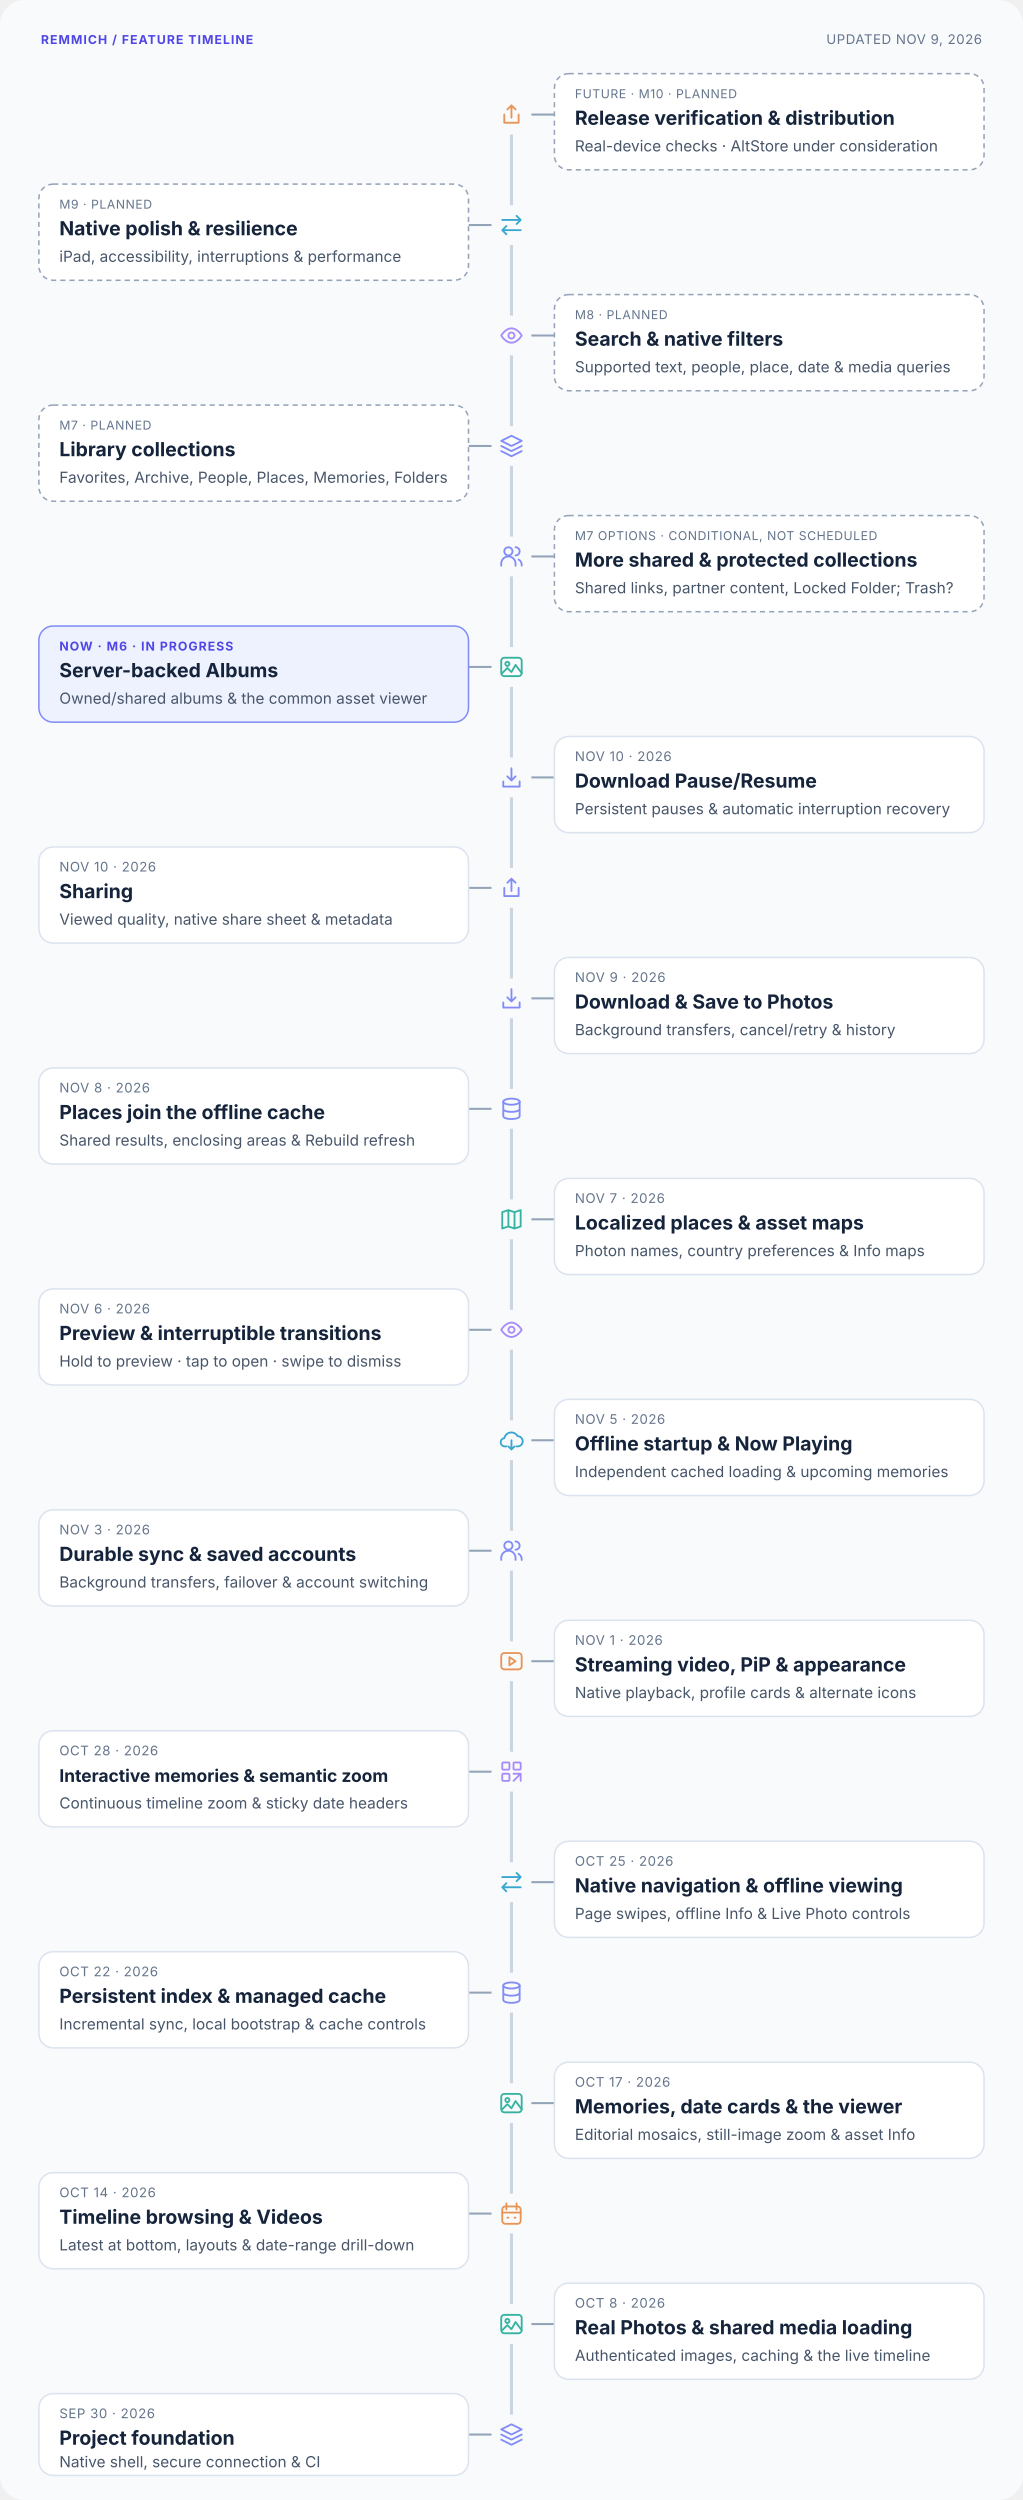
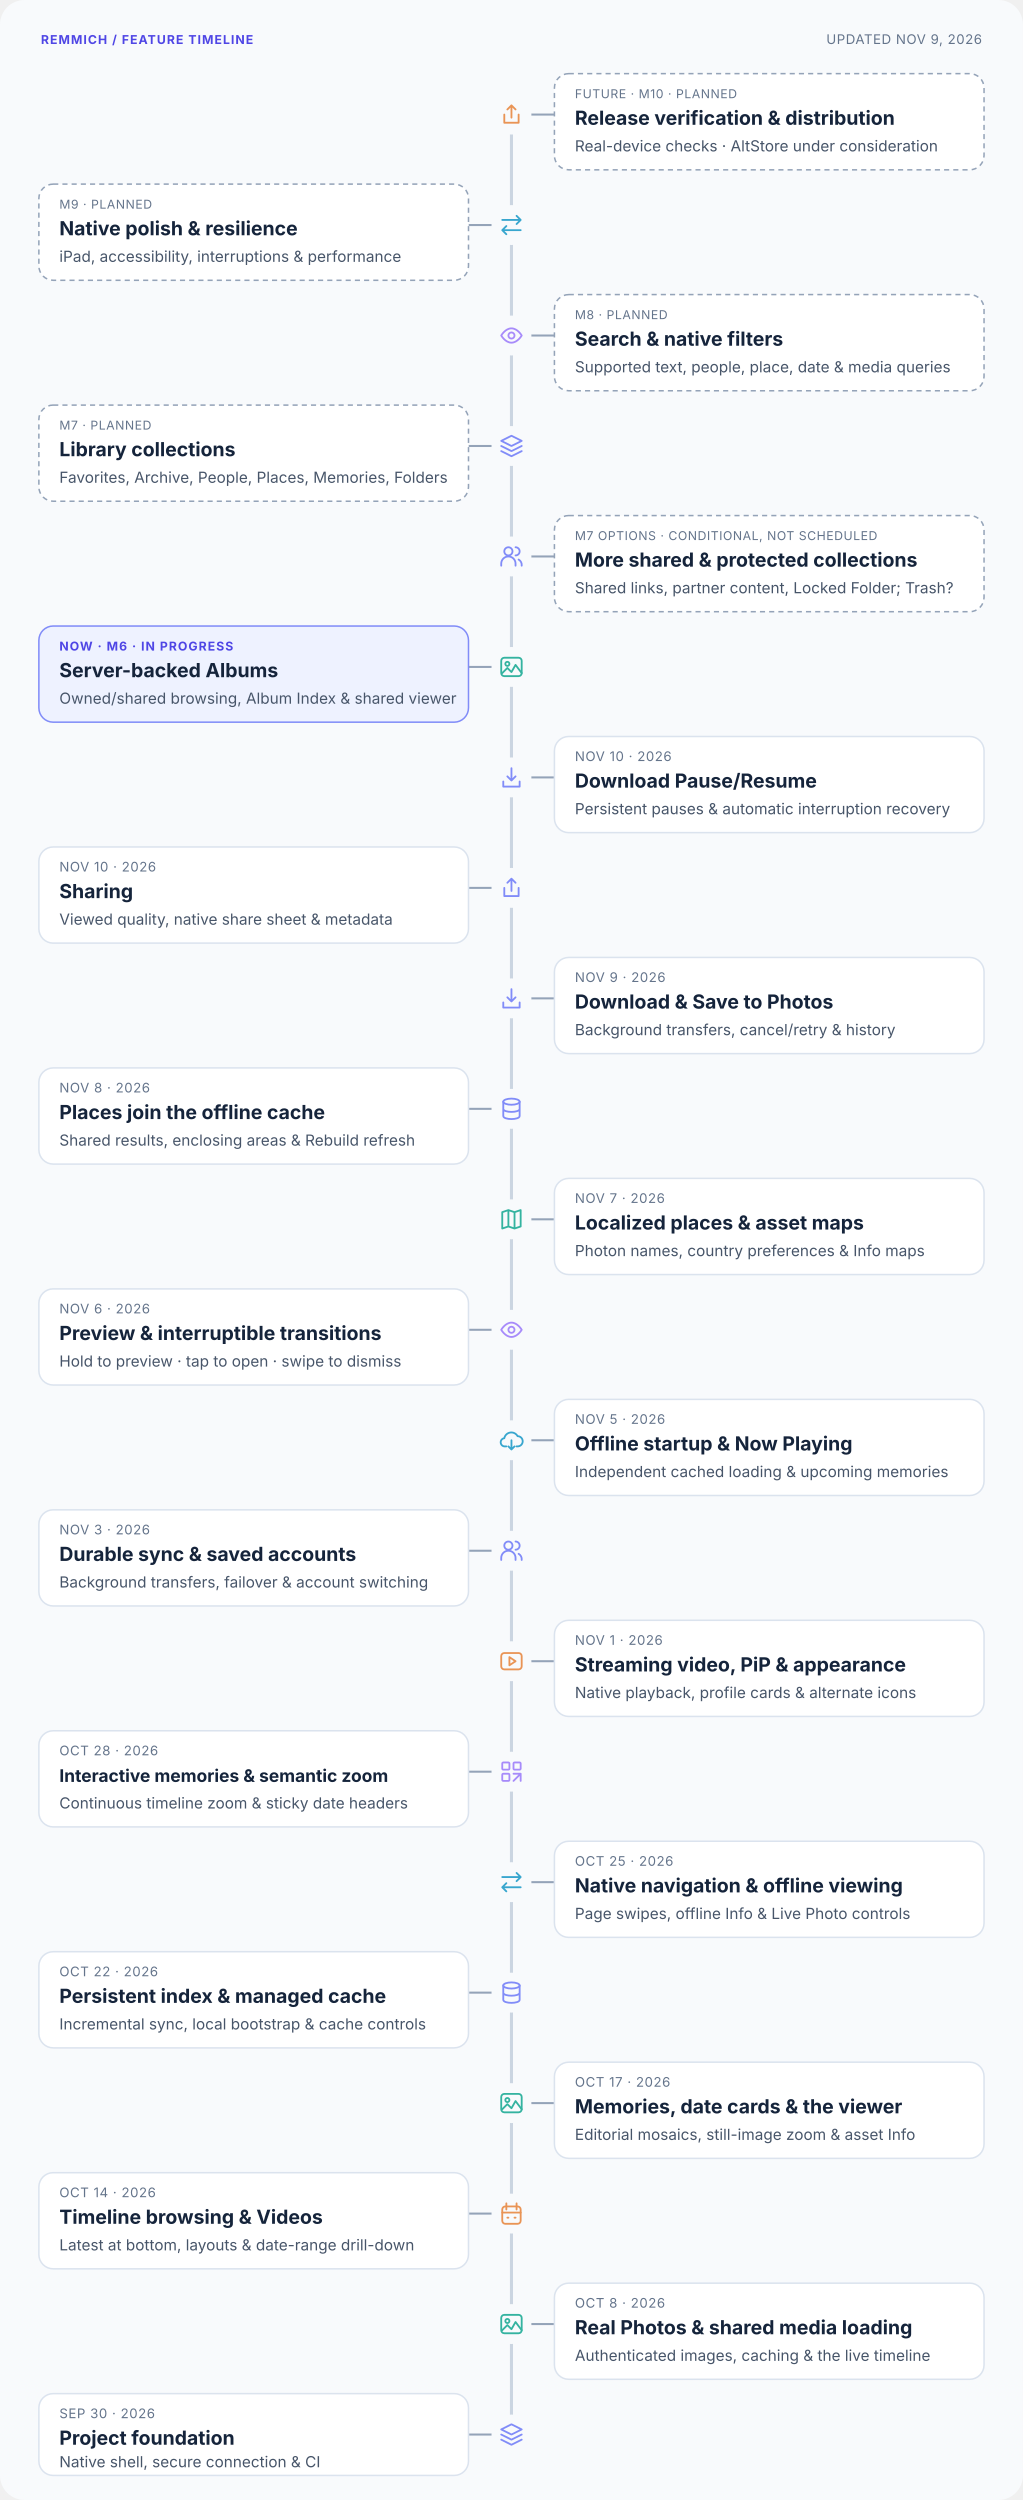
<svg xmlns="http://www.w3.org/2000/svg" width="1000" height="2444" viewBox="0 0 1000 2444" role="img" aria-labelledby="title desc">
  <style>
    .bg{fill:#f8fafc}.card{fill:#fff;stroke:#dbe3ee;stroke-width:1.5}.now{fill:#eef2ff;stroke:#818cf8;stroke-width:1.5}
    .spine{fill:none;stroke:#cbd5e1;stroke-width:3}.branch{stroke:#94a3b8;stroke-width:2}.dot{fill:#6366f1;stroke:#f8fafc;stroke-width:5}
    text{font-family:-apple-system,BlinkMacSystemFont,"Segoe UI",sans-serif;fill:#15243b}.date{font-size:13px;fill:#64748b;letter-spacing:.5px}.heading{font-size:19px;font-weight:650}.body{font-size:15px;fill:#475569}.label{font-size:12px;fill:#4f46e5;font-weight:700;letter-spacing:1px}
    @media(prefers-color-scheme:dark){.bg{fill:#0f172a}.card{fill:#172237;stroke:#334155}.now{fill:#23264b;stroke:#818cf8}.spine{stroke:#475569}.branch{stroke:#64748b}.dot{stroke:#0f172a}text{fill:#f1f5f9}.body{fill:#cbd5e1}.date{fill:#94a3b8}.label{fill:#a5b4fc}}
  </style>
  <style>
    .planned{fill:#fff;stroke:#94a3b8;stroke-width:1.5;stroke-dasharray:5 4}.dot{fill:#f8fafc;r:17px}
    .future-heading{font-size:19px;font-weight:650}.future-label{font-size:12px;fill:#64748b;letter-spacing:.5px}
    @media(prefers-color-scheme:dark){.planned{fill:#172237;stroke:#64748b}.dot{fill:#0f172a}.future-label{fill:#94a3b8}}
  </style>
  <defs>
    <g id="export" fill="none" stroke="currentColor" stroke-width="1.8" stroke-linecap="round" stroke-linejoin="round">
      <path d="M12 15V3m-4 4 4-4 4 4M5 12v8h14v-8" />
    </g>
    <g id="download" fill="none" stroke="currentColor" stroke-width="1.8" stroke-linecap="round" stroke-linejoin="round">
      <path d="M12 3v12m-4-4 4 4 4-4M4 16v5h16v-5" />
    </g>
    <g id="cache" fill="none" stroke="currentColor" stroke-width="1.8" stroke-linecap="round" stroke-linejoin="round">
      <ellipse cx="12" cy="5" rx="8" ry="3" />
      <path d="M4 5v14c0 4 16 4 16 0V5M4 12c0 4 16 4 16 0" />
    </g>
    <g id="map" fill="none" stroke="currentColor" stroke-width="1.8" stroke-linecap="round" stroke-linejoin="round">
      <path d="m3 5 6-2 6 2 6-2v16l-6 2-6-2-6 2V5Zm6-2v16m6-14v16" />
    </g>
    <g id="preview" fill="none" stroke="currentColor" stroke-width="1.8" stroke-linecap="round" stroke-linejoin="round">
      <path d="M2 12s4-7 10-7 10 7 10 7-4 7-10 7S2 12 2 12Z" />
      <circle cx="12" cy="12" r="3" />
    </g>
    <g id="offline" fill="none" stroke="currentColor" stroke-width="1.8" stroke-linecap="round" stroke-linejoin="round">
      <path d="M7 18H6a4 4 0 0 1-1-8 7 7 0 0 1 13-2 5 5 0 0 1 0 10h-1M12 12v9m-3-3 3 3 3-3" />
    </g>
    <g id="accounts" fill="none" stroke="currentColor" stroke-width="1.8" stroke-linecap="round" stroke-linejoin="round">
      <circle cx="9" cy="7" r="4" />
      <path d="M2 21v-2a7 7 0 0 1 14 0v2M16 3a4 4 0 0 1 0 8m3 4a6 6 0 0 1 3 6" />
    </g>
    <g id="video" fill="none" stroke="currentColor" stroke-width="1.8" stroke-linecap="round" stroke-linejoin="round">
      <rect x="2" y="4" width="20" height="16" rx="3" />
      <path d="m10 8 6 4-6 4V8Z" />
    </g>
    <g id="zoom" fill="none" stroke="currentColor" stroke-width="1.8" stroke-linecap="round" stroke-linejoin="round">
      <rect x="3" y="3" width="7" height="7" rx="1" />
      <rect x="14" y="3" width="7" height="7" rx="1" />
      <rect x="3" y="14" width="7" height="7" rx="1" />
      <path d="M14 14h7v7m0-7-7 7" />
    </g>
    <g id="navigation" fill="none" stroke="currentColor" stroke-width="1.8" stroke-linecap="round" stroke-linejoin="round">
      <path d="M3 7h18m-4-4 4 4-4 4M21 17H3m4-4-4 4 4 4" />
    </g>
    <g id="photo" fill="none" stroke="currentColor" stroke-width="1.8" stroke-linecap="round" stroke-linejoin="round">
      <rect x="2" y="3" width="20" height="18" rx="3" />
      <circle cx="8" cy="9" r="2" />
      <path d="m3 18 5-5 4 4 4-7 6 8" />
    </g>
    <g id="calendar" fill="none" stroke="currentColor" stroke-width="1.8" stroke-linecap="round" stroke-linejoin="round">
      <rect x="3" y="5" width="18" height="17" rx="3" />
      <path d="M7 2v6m10-6v6M3 11h18m-13 5h1m6 0h1" />
    </g>
    <g id="foundation" fill="none" stroke="currentColor" stroke-width="1.8" stroke-linecap="round" stroke-linejoin="round">
      <path d="m12 2 10 5-10 5L2 7l10-5Zm-10 10 10 5 10-5M2 17l10 5 10-5" />
    </g>
  </defs>
  <rect class="bg" width="1000" height="2444" rx="24" />
  <text x="40" y="43" class="label">REMMICH / FEATURE TIMELINE</text>
  <text x="960" y="43" text-anchor="end" class="date">UPDATED NOV 9, 2026</text>
  <path class="spine" d="M500 112V2380" />
  <path class="branch" d="M500 112H542" />
  <circle class="dot" cx="500" cy="112" r="8" />
  <rect class="planned" x="542" y="72" width="420" height="94" rx="14" />
  <use href="#export" transform="translate(488 100)" style="color:#e99455" />
  <text x="562" y="96" class="future-label">FUTURE · M10 · PLANNED</text>
  <text x="562" y="122" class="future-heading">Release verification &amp; distribution</text>
  <text x="562" y="148" class="body">Real-device checks · AltStore under consideration</text>
  <path class="branch" d="M458 220H500" />
  <circle class="dot" cx="500" cy="220" r="17" />
  <use href="#navigation" transform="translate(488 208)" style="color:#38a6ce" />
  <rect class="planned" x="38" y="180" width="420" height="94" rx="14" />
  <text x="58" y="204" class="future-label">M9 · PLANNED</text>
  <text x="58" y="230" class="future-heading">Native polish &amp; resilience</text>
  <text x="58" y="256" class="body">iPad, accessibility, interruptions &amp; performance</text>
  <path class="branch" d="M500 328H542" />
  <circle class="dot" cx="500" cy="328" r="17" />
  <use href="#preview" transform="translate(488 316)" style="color:#a78bfa" />
  <rect class="planned" x="542" y="288" width="420" height="94" rx="14" />
  <text x="562" y="312" class="future-label">M8 · PLANNED</text>
  <text x="562" y="338" class="future-heading">Search &amp; native filters</text>
  <text x="562" y="364" class="body">Supported text, people, place, date &amp; media queries</text>
  <path class="branch" d="M458 436H500" />
  <circle class="dot" cx="500" cy="436" r="17" />
  <use href="#foundation" transform="translate(488 424)" style="color:#818cf8" />
  <rect class="planned" x="38" y="396" width="420" height="94" rx="14" />
  <text x="58" y="420" class="future-label">M7 · PLANNED</text>
  <text x="58" y="446" class="future-heading">Library collections</text>
  <text x="58" y="472" class="body">Favorites, Archive, People, Places, Memories, Folders</text>
  <path class="branch" d="M500 544H542" />
  <circle class="dot" cx="500" cy="544" r="17" />
  <use href="#accounts" transform="translate(488 532)" style="color:#818cf8" />
  <rect class="planned" x="542" y="504" width="420" height="94" rx="14" />
  <text x="562" y="528" class="future-label">M7 OPTIONS · CONDITIONAL, NOT SCHEDULED</text>
  <text x="562" y="554" class="future-heading">More shared &amp; protected collections</text>
  <text x="562" y="580" class="body">Shared links, partner content, Locked Folder; Trash?</text>
  <path class="branch" d="M458 652H500" />
  <circle class="dot" cx="500" cy="652" r="17" />
  <use href="#photo" transform="translate(488 640)" style="color:#34b3a0" />
  <rect class="now" x="38" y="612" width="420" height="94" rx="14" />
  <text x="58" y="636" class="label">NOW · M6 · IN PROGRESS</text>
  <text x="58" y="662" class="future-heading">Server-backed Albums</text>
-   <text x="58" y="688" class="body">Owned/shared albums &amp; the common asset viewer</text>
+   <text x="58" y="688" class="body">Owned/shared browsing, Album Index &amp; shared viewer</text>
  <path class="branch" d="M500 760H542" />
  <circle class="dot" cx="500" cy="760" r="17" />
  <use href="#download" transform="translate(488 748)" style="color:#818cf8" />
  <rect class="card" x="542" y="720" width="420" height="94" rx="14" />
  <text x="562" y="744" class="date">NOV 10 · 2026</text>
  <text x="562" y="770" class="heading">Download Pause/Resume</text>
  <text x="562" y="796" class="body">Persistent pauses &amp; automatic interruption recovery</text>
  <path class="branch" d="M458 868H500" />
  <circle class="dot" cx="500" cy="868" r="17" />
  <rect class="card" x="38" y="828" width="420" height="94" rx="14" />
  <use href="#export" transform="translate(488 856)" style="color:#818cf8" />
  <text x="58" y="852" class="date">NOV 10 · 2026</text>
  <text x="58" y="878" class="heading">Sharing</text>
  <text x="58" y="904" class="body">Viewed quality, native share sheet &amp; metadata</text>
  <path class="branch" d="M500 976H542" />
  <circle class="dot" cx="500" cy="976" r="17" />
  <rect class="card" x="542" y="936" width="420" height="94" rx="14" />
  <use href="#download" transform="translate(488 964)" style="color:#818cf8" />
  <text x="562" y="960" class="date">NOV 9 · 2026</text>
  <text x="562" y="986" class="heading">Download &amp; Save to Photos</text>
  <text x="562" y="1012" class="body">Background transfers, cancel/retry &amp; history</text>
  <g transform="translate(0 864)">
    <path class="branch" d="M458 220H500" />
    <circle class="dot" cx="500" cy="220" r="7" />
    <rect class="card" x="38" y="180" width="420" height="94" rx="14" />
    <use href="#cache" transform="translate(488 208)" style="color:#818cf8" />
    <text x="58" y="204" class="date">NOV 8 · 2026</text>
    <text x="58" y="230" class="heading">Places join the offline cache</text>
    <text x="58" y="256" class="body">Shared results, enclosing areas &amp; Rebuild refresh</text>
    <path class="branch" d="M500 328H542" />
    <circle class="dot" cx="500" cy="328" r="7" />
    <rect class="card" x="542" y="288" width="420" height="94" rx="14" />
    <use href="#map" transform="translate(488 316)" style="color:#34b3a0" />
    <text x="562" y="312" class="date">NOV 7 · 2026</text>
    <text x="562" y="338" class="heading">Localized places &amp; asset maps</text>
    <text x="562" y="364" class="body">Photon names, country preferences &amp; Info maps</text>
    <path class="branch" d="M458 436H500" />
    <circle class="dot" cx="500" cy="436" r="7" />
    <rect class="card" x="38" y="396" width="420" height="94" rx="14" />
    <use href="#preview" transform="translate(488 424)" style="color:#a78bfa" />
    <text x="58" y="420" class="date">NOV 6 · 2026</text>
    <text x="58" y="446" class="heading">Preview &amp; interruptible transitions</text>
    <text x="58" y="472" class="body">Hold to preview · tap to open · swipe to dismiss</text>
    <path class="branch" d="M500 544H542" />
    <circle class="dot" cx="500" cy="544" r="7" />
    <rect class="card" x="542" y="504" width="420" height="94" rx="14" />
    <use href="#offline" transform="translate(488 532)" style="color:#38a6ce" />
    <text x="562" y="528" class="date">NOV 5 · 2026</text>
    <text x="562" y="554" class="heading">Offline startup &amp; Now Playing</text>
    <text x="562" y="580" class="body">Independent cached loading &amp; upcoming memories</text>
    <path class="branch" d="M458 652H500" />
    <circle class="dot" cx="500" cy="652" r="7" />
    <rect class="card" x="38" y="612" width="420" height="94" rx="14" />
    <use href="#accounts" transform="translate(488 640)" style="color:#818cf8" />
    <text x="58" y="636" class="date">NOV 3 · 2026</text>
    <text x="58" y="662" class="heading">Durable sync &amp; saved accounts</text>
    <text x="58" y="688" class="body">Background transfers, failover &amp; account switching</text>
    <path class="branch" d="M500 760H542" />
    <circle class="dot" cx="500" cy="760" r="7" />
    <rect class="card" x="542" y="720" width="420" height="94" rx="14" />
    <use href="#video" transform="translate(488 748)" style="color:#e99455" />
    <text x="562" y="744" class="date">NOV 1 · 2026</text>
    <text x="562" y="770" class="heading">Streaming video, PiP &amp; appearance</text>
    <text x="562" y="796" class="body">Native playback, profile cards &amp; alternate icons</text>
    <path class="branch" d="M458 868H500" />
    <circle class="dot" cx="500" cy="868" r="7" />
    <rect class="card" x="38" y="828" width="420" height="94" rx="14" />
    <use href="#zoom" transform="translate(488 856)" style="color:#a78bfa" />
    <text x="58" y="852" class="date">OCT 28 · 2026</text>
    <text x="58" y="878" class="heading" font-size="17" style="font-size:17px">Interactive memories &amp; semantic zoom</text>
    <text x="58" y="904" class="body">Continuous timeline zoom &amp; sticky date headers</text>
    <path class="branch" d="M500 976H542" />
    <circle class="dot" cx="500" cy="976" r="7" />
    <rect class="card" x="542" y="936" width="420" height="94" rx="14" />
    <use href="#navigation" transform="translate(488 964)" style="color:#38a6ce" />
    <text x="562" y="960" class="date">OCT 25 · 2026</text>
    <text x="562" y="986" class="heading">Native navigation &amp; offline viewing</text>
    <text x="562" y="1012" class="body">Page swipes, offline Info &amp; Live Photo controls</text>
    <path class="branch" d="M458 1084H500" />
    <circle class="dot" cx="500" cy="1084" r="7" />
    <rect class="card" x="38" y="1044" width="420" height="94" rx="14" />
    <use href="#cache" transform="translate(488 1072)" style="color:#818cf8" />
    <text x="58" y="1068" class="date">OCT 22 · 2026</text>
    <text x="58" y="1094" class="heading">Persistent index &amp; managed cache</text>
    <text x="58" y="1120" class="body">Incremental sync, local bootstrap &amp; cache controls</text>
    <path class="branch" d="M500 1192H542" />
    <circle class="dot" cx="500" cy="1192" r="7" />
    <rect class="card" x="542" y="1152" width="420" height="94" rx="14" />
    <use href="#photo" transform="translate(488 1180)" style="color:#34b3a0" />
    <text x="562" y="1176" class="date">OCT 17 · 2026</text>
    <text x="562" y="1202" class="heading">Memories, date cards &amp; the viewer</text>
    <text x="562" y="1228" class="body">Editorial mosaics, still-image zoom &amp; asset Info</text>
    <path class="branch" d="M458 1300H500" />
    <circle class="dot" cx="500" cy="1300" r="7" />
    <rect class="card" x="38" y="1260" width="420" height="94" rx="14" />
    <use href="#calendar" transform="translate(488 1288)" style="color:#e99455" />
    <text x="58" y="1284" class="date">OCT 14 · 2026</text>
    <text x="58" y="1310" class="heading">Timeline browsing &amp; Videos</text>
    <text x="58" y="1336" class="body">Latest at bottom, layouts &amp; date-range drill-down</text>
    <path class="branch" d="M500 1408H542" />
    <circle class="dot" cx="500" cy="1408" r="7" />
    <rect class="card" x="542" y="1368" width="420" height="94" rx="14" />
    <use href="#photo" transform="translate(488 1396)" style="color:#34b3a0" />
    <text x="562" y="1392" class="date">OCT 8 · 2026</text>
    <text x="562" y="1418" class="heading">Real Photos &amp; shared media loading</text>
    <text x="562" y="1444" class="body">Authenticated images, caching &amp; the live timeline</text>
    <path class="branch" d="M458 1516H500" />
    <circle class="dot" cx="500" cy="1516" r="7" />
    <rect class="card" x="38" y="1476" width="420" height="80" rx="14" />
    <use href="#foundation" transform="translate(488 1504)" style="color:#818cf8" />
    <text x="58" y="1500" class="date">SEP 30 · 2026</text>
    <text x="58" y="1526" class="heading">Project foundation</text>
    <text x="58" y="1548" class="body">Native shell, secure connection &amp; CI</text>
  </g>
</svg>
